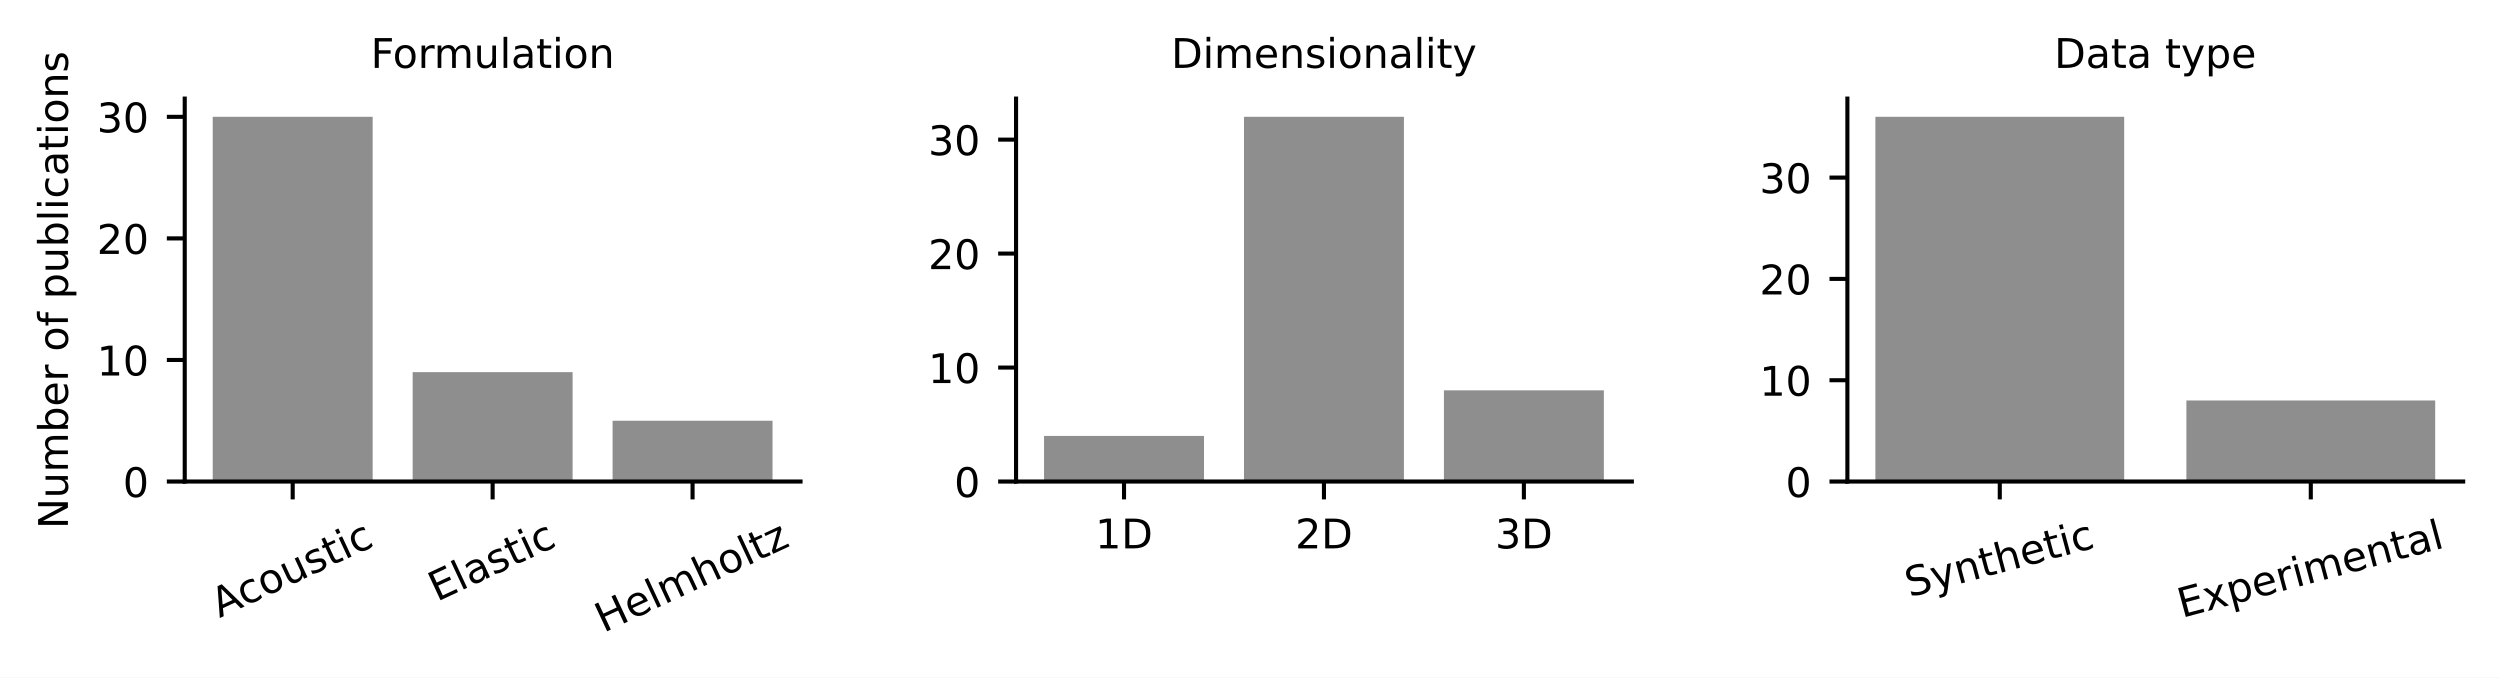
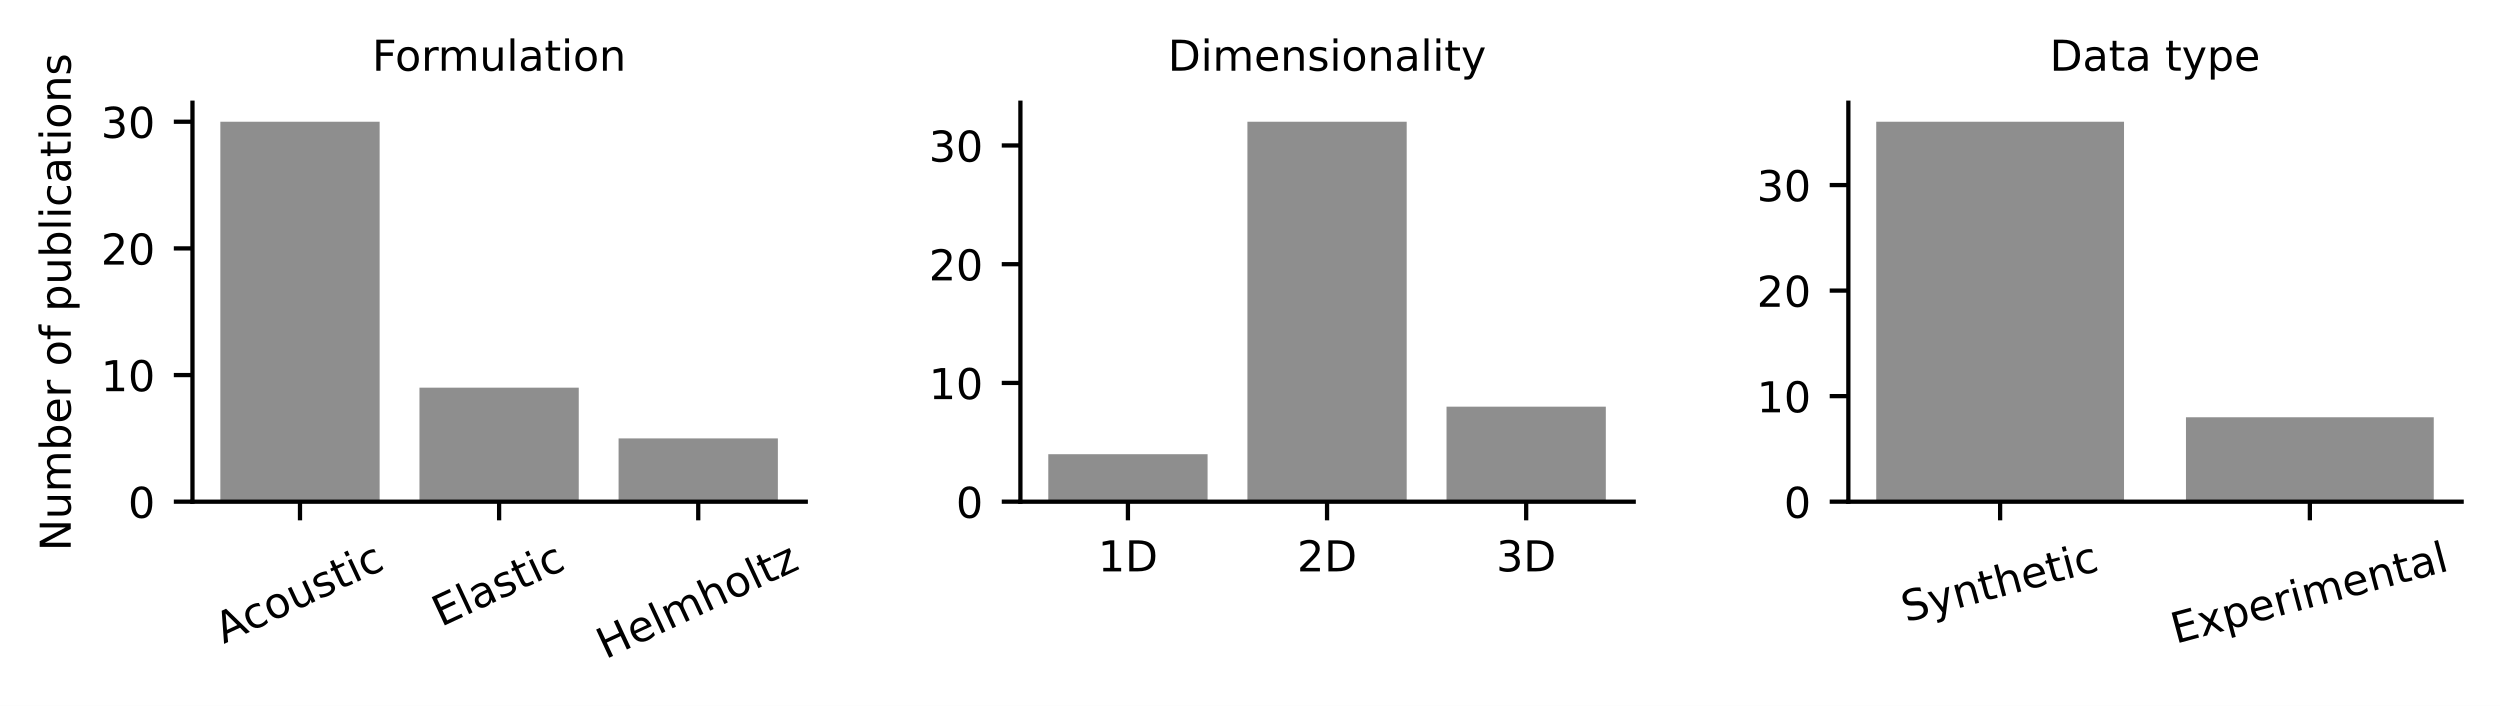
- <svg xmlns="http://www.w3.org/2000/svg" xmlns:xlink="http://www.w3.org/1999/xlink" width="488.858pt" height="132.482pt" viewBox="0 0 488.858 132.482" version="1.1">
+ <svg xmlns="http://www.w3.org/2000/svg" xmlns:xlink="http://www.w3.org/1999/xlink" width="469.202pt" height="132.482pt" viewBox="0 0 469.202 132.482" version="1.1">
  <defs>
    <style type="text/css">*{stroke-linejoin: round; stroke-linecap: butt}</style>
  </defs>
  <g id="figure_1">
    <g id="patch_1">
-       <path d="M 0 132.482  L 488.858 132.482  L 488.858 0  L 0 0  z " style="fill: #ffffff" />
+       <path d="M 0 132.482  L 469.202 132.482  L 469.202 0  L 0 0  z " style="fill: #ffffff" />
    </g>
    <g id="axes_1">
      <g id="patch_2">
-         <path d="M 36.123 94.159  L 156.538 94.159  L 156.538 19.279  L 36.123 19.279  z " style="fill: #ffffff" />
+         <path d="M 36.123 94.159  L 151.225 94.159  L 151.225 19.279  L 36.123 19.279  z " style="fill: #ffffff" />
      </g>
      <g id="patch_3">
-         <path d="M 41.596 94.159  L 72.873 94.159  L 72.873 22.844  L 41.596 22.844  z " clip-path="url(#p3bece9c540)" style="fill: #8e8e8e" />
+         <path d="M 41.354 94.159  L 71.251 94.159  L 71.251 22.844  L 41.354 22.844  z " clip-path="url(#p455be07677)" style="fill: #8e8e8e" />
      </g>
      <g id="patch_4">
-         <path d="M 80.692 94.159  L 111.968 94.159  L 111.968 72.764  L 80.692 72.764  z " clip-path="url(#p3bece9c540)" style="fill: #8e8e8e" />
+         <path d="M 78.725 94.159  L 108.622 94.159  L 108.622 72.764  L 78.725 72.764  z " clip-path="url(#p455be07677)" style="fill: #8e8e8e" />
      </g>
      <g id="patch_5">
-         <path d="M 119.788 94.159  L 151.064 94.159  L 151.064 82.273  L 119.788 82.273  z " clip-path="url(#p3bece9c540)" style="fill: #8e8e8e" />
+         <path d="M 116.096 94.159  L 145.993 94.159  L 145.993 82.273  L 116.096 82.273  z " clip-path="url(#p455be07677)" style="fill: #8e8e8e" />
      </g>
      <g id="matplotlib.axis_1">
        <g id="xtick_1">
          <g id="line2d_1">
            <defs>
-               <path id="m750fb7ee2b" d="M 0 0  L 0 3.5  " style="stroke: #000000; stroke-width: 0.8" />
+               <path id="m1d576b4699" d="M 0 0  L 0 3.5  " style="stroke: #000000; stroke-width: 0.8" />
            </defs>
            <g>
-               <use xlink:href="#m750fb7ee2b" x="57.234" y="94.159" style="stroke: #000000; stroke-width: 0.8" />
+               <use xlink:href="#m1d576b4699" x="56.303" y="94.159" style="stroke: #000000; stroke-width: 0.8" />
            </g>
          </g>
          <g id="text_1">
-             <g transform="translate(42.93157 120.8769) rotate(-25) scale(0.08 -0.08)">
+             <g transform="translate(42.00017 120.8769) rotate(-25) scale(0.08 -0.08)">
              <defs>
                <path id="DejaVuSans-41" d="M 2188 4044  L 1331 1722  L 3047 1722  L 2188 4044  z M 1831 4666  L 2547 4666  L 4325 0  L 3669 0  L 3244 1197  L 1141 1197  L 716 0  L 50 0  L 1831 4666  z " transform="scale(0.015625)" />
                <path id="DejaVuSans-63" d="M 3122 3366  L 3122 2828  Q 2878 2963 2633 3030  Q 2388 3097 2138 3097  Q 1578 3097 1268 2742  Q 959 2388 959 1747  Q 959 1106 1268 751  Q 1578 397 2138 397  Q 2388 397 2633 464  Q 2878 531 3122 666  L 3122 134  Q 2881 22 2623 -34  Q 2366 -91 2075 -91  Q 1284 -91 818 406  Q 353 903 353 1747  Q 353 2603 823 3093  Q 1294 3584 2113 3584  Q 2378 3584 2631 3529  Q 2884 3475 3122 3366  z " transform="scale(0.015625)" />
                <path id="DejaVuSans-6f" d="M 1959 3097  Q 1497 3097 1228 2736  Q 959 2375 959 1747  Q 959 1119 1226 758  Q 1494 397 1959 397  Q 2419 397 2687 759  Q 2956 1122 2956 1747  Q 2956 2369 2687 2733  Q 2419 3097 1959 3097  z M 1959 3584  Q 2709 3584 3137 3096  Q 3566 2609 3566 1747  Q 3566 888 3137 398  Q 2709 -91 1959 -91  Q 1206 -91 779 398  Q 353 888 353 1747  Q 353 2609 779 3096  Q 1206 3584 1959 3584  z " transform="scale(0.015625)" />
                <path id="DejaVuSans-75" d="M 544 1381  L 544 3500  L 1119 3500  L 1119 1403  Q 1119 906 1312 657  Q 1506 409 1894 409  Q 2359 409 2629 706  Q 2900 1003 2900 1516  L 2900 3500  L 3475 3500  L 3475 0  L 2900 0  L 2900 538  Q 2691 219 2414 64  Q 2138 -91 1772 -91  Q 1169 -91 856 284  Q 544 659 544 1381  z M 1991 3584  L 1991 3584  z " transform="scale(0.015625)" />
                <path id="DejaVuSans-73" d="M 2834 3397  L 2834 2853  Q 2591 2978 2328 3040  Q 2066 3103 1784 3103  Q 1356 3103 1142 2972  Q 928 2841 928 2578  Q 928 2378 1081 2264  Q 1234 2150 1697 2047  L 1894 2003  Q 2506 1872 2764 1633  Q 3022 1394 3022 966  Q 3022 478 2636 193  Q 2250 -91 1575 -91  Q 1294 -91 989 -36  Q 684 19 347 128  L 347 722  Q 666 556 975 473  Q 1284 391 1588 391  Q 1994 391 2212 530  Q 2431 669 2431 922  Q 2431 1156 2273 1281  Q 2116 1406 1581 1522  L 1381 1569  Q 847 1681 609 1914  Q 372 2147 372 2553  Q 372 3047 722 3315  Q 1072 3584 1716 3584  Q 2034 3584 2315 3537  Q 2597 3491 2834 3397  z " transform="scale(0.015625)" />
                <path id="DejaVuSans-74" d="M 1172 4494  L 1172 3500  L 2356 3500  L 2356 3053  L 1172 3053  L 1172 1153  Q 1172 725 1289 603  Q 1406 481 1766 481  L 2356 481  L 2356 0  L 1766 0  Q 1100 0 847 248  Q 594 497 594 1153  L 594 3053  L 172 3053  L 172 3500  L 594 3500  L 594 4494  L 1172 4494  z " transform="scale(0.015625)" />
                <path id="DejaVuSans-69" d="M 603 3500  L 1178 3500  L 1178 0  L 603 0  L 603 3500  z M 603 4863  L 1178 4863  L 1178 4134  L 603 4134  L 603 4863  z " transform="scale(0.015625)" />
              </defs>
              <use xlink:href="#DejaVuSans-41" />
              <use xlink:href="#DejaVuSans-63" x="66.658" />
              <use xlink:href="#DejaVuSans-6f" x="121.639" />
              <use xlink:href="#DejaVuSans-75" x="182.82" />
              <use xlink:href="#DejaVuSans-73" x="246.199" />
              <use xlink:href="#DejaVuSans-74" x="298.299" />
              <use xlink:href="#DejaVuSans-69" x="337.508" />
              <use xlink:href="#DejaVuSans-63" x="365.291" />
            </g>
          </g>
        </g>
        <g id="xtick_2">
          <g id="line2d_2">
            <g>
-               <use xlink:href="#m750fb7ee2b" x="96.33" y="94.159" style="stroke: #000000; stroke-width: 0.8" />
+               <use xlink:href="#m1d576b4699" x="93.674" y="94.159" style="stroke: #000000; stroke-width: 0.8" />
            </g>
          </g>
          <g id="text_2">
-             <g transform="translate(85.43341 117.7004) rotate(-25) scale(0.08 -0.08)">
+             <g transform="translate(82.7772 117.7004) rotate(-25) scale(0.08 -0.08)">
              <defs>
                <path id="DejaVuSans-45" d="M 628 4666  L 3578 4666  L 3578 4134  L 1259 4134  L 1259 2753  L 3481 2753  L 3481 2222  L 1259 2222  L 1259 531  L 3634 531  L 3634 0  L 628 0  L 628 4666  z " transform="scale(0.015625)" />
                <path id="DejaVuSans-6c" d="M 603 4863  L 1178 4863  L 1178 0  L 603 0  L 603 4863  z " transform="scale(0.015625)" />
                <path id="DejaVuSans-61" d="M 2194 1759  Q 1497 1759 1228 1600  Q 959 1441 959 1056  Q 959 750 1161 570  Q 1363 391 1709 391  Q 2188 391 2477 730  Q 2766 1069 2766 1631  L 2766 1759  L 2194 1759  z M 3341 1997  L 3341 0  L 2766 0  L 2766 531  Q 2569 213 2275 61  Q 1981 -91 1556 -91  Q 1019 -91 701 211  Q 384 513 384 1019  Q 384 1609 779 1909  Q 1175 2209 1959 2209  L 2766 2209  L 2766 2266  Q 2766 2663 2505 2880  Q 2244 3097 1772 3097  Q 1472 3097 1187 3025  Q 903 2953 641 2809  L 641 3341  Q 956 3463 1253 3523  Q 1550 3584 1831 3584  Q 2591 3584 2966 3190  Q 3341 2797 3341 1997  z " transform="scale(0.015625)" />
              </defs>
              <use xlink:href="#DejaVuSans-45" />
              <use xlink:href="#DejaVuSans-6c" x="63.184" />
              <use xlink:href="#DejaVuSans-61" x="90.967" />
              <use xlink:href="#DejaVuSans-73" x="152.246" />
              <use xlink:href="#DejaVuSans-74" x="204.346" />
              <use xlink:href="#DejaVuSans-69" x="243.555" />
              <use xlink:href="#DejaVuSans-63" x="271.338" />
            </g>
          </g>
        </g>
        <g id="xtick_3">
          <g id="line2d_3">
            <g>
-               <use xlink:href="#m750fb7ee2b" x="135.426" y="94.159" style="stroke: #000000; stroke-width: 0.8" />
+               <use xlink:href="#m1d576b4699" x="131.045" y="94.159" style="stroke: #000000; stroke-width: 0.8" />
            </g>
          </g>
          <g id="text_3">
-             <g transform="translate(118.0169 123.774) rotate(-25) scale(0.08 -0.08)">
+             <g transform="translate(113.6358 123.774) rotate(-25) scale(0.08 -0.08)">
              <defs>
                <path id="DejaVuSans-48" d="M 628 4666  L 1259 4666  L 1259 2753  L 3553 2753  L 3553 4666  L 4184 4666  L 4184 0  L 3553 0  L 3553 2222  L 1259 2222  L 1259 0  L 628 0  L 628 4666  z " transform="scale(0.015625)" />
                <path id="DejaVuSans-65" d="M 3597 1894  L 3597 1613  L 953 1613  Q 991 1019 1311 708  Q 1631 397 2203 397  Q 2534 397 2845 478  Q 3156 559 3463 722  L 3463 178  Q 3153 47 2828 -22  Q 2503 -91 2169 -91  Q 1331 -91 842 396  Q 353 884 353 1716  Q 353 2575 817 3079  Q 1281 3584 2069 3584  Q 2775 3584 3186 3129  Q 3597 2675 3597 1894  z M 3022 2063  Q 3016 2534 2758 2815  Q 2500 3097 2075 3097  Q 1594 3097 1305 2825  Q 1016 2553 972 2059  L 3022 2063  z " transform="scale(0.015625)" />
                <path id="DejaVuSans-6d" d="M 3328 2828  Q 3544 3216 3844 3400  Q 4144 3584 4550 3584  Q 5097 3584 5394 3201  Q 5691 2819 5691 2113  L 5691 0  L 5113 0  L 5113 2094  Q 5113 2597 4934 2840  Q 4756 3084 4391 3084  Q 3944 3084 3684 2787  Q 3425 2491 3425 1978  L 3425 0  L 2847 0  L 2847 2094  Q 2847 2600 2669 2842  Q 2491 3084 2119 3084  Q 1678 3084 1418 2786  Q 1159 2488 1159 1978  L 1159 0  L 581 0  L 581 3500  L 1159 3500  L 1159 2956  Q 1356 3278 1631 3431  Q 1906 3584 2284 3584  Q 2666 3584 2933 3390  Q 3200 3197 3328 2828  z " transform="scale(0.015625)" />
                <path id="DejaVuSans-68" d="M 3513 2113  L 3513 0  L 2938 0  L 2938 2094  Q 2938 2591 2744 2837  Q 2550 3084 2163 3084  Q 1697 3084 1428 2787  Q 1159 2491 1159 1978  L 1159 0  L 581 0  L 581 4863  L 1159 4863  L 1159 2956  Q 1366 3272 1645 3428  Q 1925 3584 2291 3584  Q 2894 3584 3203 3211  Q 3513 2838 3513 2113  z " transform="scale(0.015625)" />
                <path id="DejaVuSans-7a" d="M 353 3500  L 3084 3500  L 3084 2975  L 922 459  L 3084 459  L 3084 0  L 275 0  L 275 525  L 2438 3041  L 353 3041  L 353 3500  z " transform="scale(0.015625)" />
              </defs>
              <use xlink:href="#DejaVuSans-48" />
              <use xlink:href="#DejaVuSans-65" x="75.195" />
              <use xlink:href="#DejaVuSans-6c" x="136.719" />
              <use xlink:href="#DejaVuSans-6d" x="164.502" />
              <use xlink:href="#DejaVuSans-68" x="261.914" />
              <use xlink:href="#DejaVuSans-6f" x="325.293" />
              <use xlink:href="#DejaVuSans-6c" x="386.475" />
              <use xlink:href="#DejaVuSans-74" x="414.258" />
              <use xlink:href="#DejaVuSans-7a" x="453.467" />
            </g>
          </g>
        </g>
      </g>
      <g id="matplotlib.axis_2">
        <g id="ytick_1">
          <g id="line2d_4">
            <defs>
-               <path id="mb60a0bfc5b" d="M 0 0  L -3.5 0  " style="stroke: #000000; stroke-width: 0.8" />
+               <path id="me6548dfc8f" d="M 0 0  L -3.5 0  " style="stroke: #000000; stroke-width: 0.8" />
            </defs>
            <g>
-               <use xlink:href="#mb60a0bfc5b" x="36.123" y="94.159" style="stroke: #000000; stroke-width: 0.8" />
+               <use xlink:href="#me6548dfc8f" x="36.123" y="94.159" style="stroke: #000000; stroke-width: 0.8" />
            </g>
          </g>
          <g id="text_4">
            <g transform="translate(24.0325 97.19813) scale(0.08 -0.08)">
              <defs>
                <path id="DejaVuSans-30" d="M 2034 4250  Q 1547 4250 1301 3770  Q 1056 3291 1056 2328  Q 1056 1369 1301 889  Q 1547 409 2034 409  Q 2525 409 2770 889  Q 3016 1369 3016 2328  Q 3016 3291 2770 3770  Q 2525 4250 2034 4250  z M 2034 4750  Q 2819 4750 3233 4129  Q 3647 3509 3647 2328  Q 3647 1150 3233 529  Q 2819 -91 2034 -91  Q 1250 -91 836 529  Q 422 1150 422 2328  Q 422 3509 836 4129  Q 1250 4750 2034 4750  z " transform="scale(0.015625)" />
              </defs>
              <use xlink:href="#DejaVuSans-30" />
            </g>
          </g>
        </g>
        <g id="ytick_2">
          <g id="line2d_5">
            <g>
-               <use xlink:href="#mb60a0bfc5b" x="36.123" y="70.387" style="stroke: #000000; stroke-width: 0.8" />
+               <use xlink:href="#me6548dfc8f" x="36.123" y="70.387" style="stroke: #000000; stroke-width: 0.8" />
            </g>
          </g>
          <g id="text_5">
            <g transform="translate(18.9425 73.4267) scale(0.08 -0.08)">
              <defs>
                <path id="DejaVuSans-31" d="M 794 531  L 1825 531  L 1825 4091  L 703 3866  L 703 4441  L 1819 4666  L 2450 4666  L 2450 531  L 3481 531  L 3481 0  L 794 0  L 794 531  z " transform="scale(0.015625)" />
              </defs>
              <use xlink:href="#DejaVuSans-31" />
              <use xlink:href="#DejaVuSans-30" x="63.623" />
            </g>
          </g>
        </g>
        <g id="ytick_3">
          <g id="line2d_6">
            <g>
-               <use xlink:href="#mb60a0bfc5b" x="36.123" y="46.616" style="stroke: #000000; stroke-width: 0.8" />
+               <use xlink:href="#me6548dfc8f" x="36.123" y="46.616" style="stroke: #000000; stroke-width: 0.8" />
            </g>
          </g>
          <g id="text_6">
            <g transform="translate(18.9425 49.65527) scale(0.08 -0.08)">
              <defs>
                <path id="DejaVuSans-32" d="M 1228 531  L 3431 531  L 3431 0  L 469 0  L 469 531  Q 828 903 1448 1529  Q 2069 2156 2228 2338  Q 2531 2678 2651 2914  Q 2772 3150 2772 3378  Q 2772 3750 2511 3984  Q 2250 4219 1831 4219  Q 1534 4219 1204 4116  Q 875 4013 500 3803  L 500 4441  Q 881 4594 1212 4672  Q 1544 4750 1819 4750  Q 2544 4750 2975 4387  Q 3406 4025 3406 3419  Q 3406 3131 3298 2873  Q 3191 2616 2906 2266  Q 2828 2175 2409 1742  Q 1991 1309 1228 531  z " transform="scale(0.015625)" />
              </defs>
              <use xlink:href="#DejaVuSans-32" />
              <use xlink:href="#DejaVuSans-30" x="63.623" />
            </g>
          </g>
        </g>
        <g id="ytick_4">
          <g id="line2d_7">
            <g>
-               <use xlink:href="#mb60a0bfc5b" x="36.123" y="22.844" style="stroke: #000000; stroke-width: 0.8" />
+               <use xlink:href="#me6548dfc8f" x="36.123" y="22.844" style="stroke: #000000; stroke-width: 0.8" />
            </g>
          </g>
          <g id="text_7">
            <g transform="translate(18.9425 25.88384) scale(0.08 -0.08)">
              <defs>
                <path id="DejaVuSans-33" d="M 2597 2516  Q 3050 2419 3304 2112  Q 3559 1806 3559 1356  Q 3559 666 3084 287  Q 2609 -91 1734 -91  Q 1441 -91 1130 -33  Q 819 25 488 141  L 488 750  Q 750 597 1062 519  Q 1375 441 1716 441  Q 2309 441 2620 675  Q 2931 909 2931 1356  Q 2931 1769 2642 2001  Q 2353 2234 1838 2234  L 1294 2234  L 1294 2753  L 1863 2753  Q 2328 2753 2575 2939  Q 2822 3125 2822 3475  Q 2822 3834 2567 4026  Q 2313 4219 1838 4219  Q 1578 4219 1281 4162  Q 984 4106 628 3988  L 628 4550  Q 988 4650 1302 4700  Q 1616 4750 1894 4750  Q 2613 4750 3031 4423  Q 3450 4097 3450 3541  Q 3450 3153 3228 2886  Q 3006 2619 2597 2516  z " transform="scale(0.015625)" />
              </defs>
              <use xlink:href="#DejaVuSans-33" />
              <use xlink:href="#DejaVuSans-30" x="63.623" />
            </g>
          </g>
        </g>
        <g id="text_8">
          <g transform="translate(13.27875 103.4181) rotate(-90) scale(0.08 -0.08)">
            <defs>
              <path id="DejaVuSans-4e" d="M 628 4666  L 1478 4666  L 3547 763  L 3547 4666  L 4159 4666  L 4159 0  L 3309 0  L 1241 3903  L 1241 0  L 628 0  L 628 4666  z " transform="scale(0.015625)" />
              <path id="DejaVuSans-62" d="M 3116 1747  Q 3116 2381 2855 2742  Q 2594 3103 2138 3103  Q 1681 3103 1420 2742  Q 1159 2381 1159 1747  Q 1159 1113 1420 752  Q 1681 391 2138 391  Q 2594 391 2855 752  Q 3116 1113 3116 1747  z M 1159 2969  Q 1341 3281 1617 3432  Q 1894 3584 2278 3584  Q 2916 3584 3314 3078  Q 3713 2572 3713 1747  Q 3713 922 3314 415  Q 2916 -91 2278 -91  Q 1894 -91 1617 61  Q 1341 213 1159 525  L 1159 0  L 581 0  L 581 4863  L 1159 4863  L 1159 2969  z " transform="scale(0.015625)" />
              <path id="DejaVuSans-72" d="M 2631 2963  Q 2534 3019 2420 3045  Q 2306 3072 2169 3072  Q 1681 3072 1420 2755  Q 1159 2438 1159 1844  L 1159 0  L 581 0  L 581 3500  L 1159 3500  L 1159 2956  Q 1341 3275 1631 3429  Q 1922 3584 2338 3584  Q 2397 3584 2469 3576  Q 2541 3569 2628 3553  L 2631 2963  z " transform="scale(0.015625)" />
              <path id="DejaVuSans-20" transform="scale(0.015625)" />
              <path id="DejaVuSans-66" d="M 2375 4863  L 2375 4384  L 1825 4384  Q 1516 4384 1395 4259  Q 1275 4134 1275 3809  L 1275 3500  L 2222 3500  L 2222 3053  L 1275 3053  L 1275 0  L 697 0  L 697 3053  L 147 3053  L 147 3500  L 697 3500  L 697 3744  Q 697 4328 969 4595  Q 1241 4863 1831 4863  L 2375 4863  z " transform="scale(0.015625)" />
              <path id="DejaVuSans-70" d="M 1159 525  L 1159 -1331  L 581 -1331  L 581 3500  L 1159 3500  L 1159 2969  Q 1341 3281 1617 3432  Q 1894 3584 2278 3584  Q 2916 3584 3314 3078  Q 3713 2572 3713 1747  Q 3713 922 3314 415  Q 2916 -91 2278 -91  Q 1894 -91 1617 61  Q 1341 213 1159 525  z M 3116 1747  Q 3116 2381 2855 2742  Q 2594 3103 2138 3103  Q 1681 3103 1420 2742  Q 1159 2381 1159 1747  Q 1159 1113 1420 752  Q 1681 391 2138 391  Q 2594 391 2855 752  Q 3116 1113 3116 1747  z " transform="scale(0.015625)" />
              <path id="DejaVuSans-6e" d="M 3513 2113  L 3513 0  L 2938 0  L 2938 2094  Q 2938 2591 2744 2837  Q 2550 3084 2163 3084  Q 1697 3084 1428 2787  Q 1159 2491 1159 1978  L 1159 0  L 581 0  L 581 3500  L 1159 3500  L 1159 2956  Q 1366 3272 1645 3428  Q 1925 3584 2291 3584  Q 2894 3584 3203 3211  Q 3513 2838 3513 2113  z " transform="scale(0.015625)" />
            </defs>
            <use xlink:href="#DejaVuSans-4e" />
            <use xlink:href="#DejaVuSans-75" x="74.805" />
            <use xlink:href="#DejaVuSans-6d" x="138.184" />
            <use xlink:href="#DejaVuSans-62" x="235.596" />
            <use xlink:href="#DejaVuSans-65" x="299.072" />
            <use xlink:href="#DejaVuSans-72" x="360.596" />
            <use xlink:href="#DejaVuSans-20" x="401.709" />
            <use xlink:href="#DejaVuSans-6f" x="433.496" />
            <use xlink:href="#DejaVuSans-66" x="494.678" />
            <use xlink:href="#DejaVuSans-20" x="529.883" />
            <use xlink:href="#DejaVuSans-70" x="561.67" />
            <use xlink:href="#DejaVuSans-75" x="625.146" />
            <use xlink:href="#DejaVuSans-62" x="688.525" />
            <use xlink:href="#DejaVuSans-6c" x="752.002" />
            <use xlink:href="#DejaVuSans-69" x="779.785" />
            <use xlink:href="#DejaVuSans-63" x="807.568" />
            <use xlink:href="#DejaVuSans-61" x="862.549" />
            <use xlink:href="#DejaVuSans-74" x="923.828" />
            <use xlink:href="#DejaVuSans-69" x="963.037" />
            <use xlink:href="#DejaVuSans-6f" x="990.82" />
            <use xlink:href="#DejaVuSans-6e" x="1052.002" />
            <use xlink:href="#DejaVuSans-73" x="1115.381" />
          </g>
        </g>
      </g>
      <g id="patch_6">
        <path d="M 36.123 94.159  L 36.123 19.279  " style="fill: none; stroke: #000000; stroke-width: 0.8; stroke-linejoin: miter; stroke-linecap: square" />
      </g>
      <g id="patch_7">
-         <path d="M 36.123 94.159  L 156.538 94.159  " style="fill: none; stroke: #000000; stroke-width: 0.8; stroke-linejoin: miter; stroke-linecap: square" />
+         <path d="M 36.123 94.159  L 151.225 94.159  " style="fill: none; stroke: #000000; stroke-width: 0.8; stroke-linejoin: miter; stroke-linecap: square" />
      </g>
      <g id="text_9">
-         <g transform="translate(72.49694 13.27875) scale(0.08 -0.08)">
+         <g transform="translate(69.84073 13.27875) scale(0.08 -0.08)">
          <defs>
            <path id="DejaVuSans-46" d="M 628 4666  L 3309 4666  L 3309 4134  L 1259 4134  L 1259 2759  L 3109 2759  L 3109 2228  L 1259 2228  L 1259 0  L 628 0  L 628 4666  z " transform="scale(0.015625)" />
          </defs>
          <use xlink:href="#DejaVuSans-46" />
          <use xlink:href="#DejaVuSans-6f" x="53.895" />
          <use xlink:href="#DejaVuSans-72" x="115.076" />
          <use xlink:href="#DejaVuSans-6d" x="154.439" />
          <use xlink:href="#DejaVuSans-75" x="251.852" />
          <use xlink:href="#DejaVuSans-6c" x="315.23" />
          <use xlink:href="#DejaVuSans-61" x="343.014" />
          <use xlink:href="#DejaVuSans-74" x="404.293" />
          <use xlink:href="#DejaVuSans-69" x="443.502" />
          <use xlink:href="#DejaVuSans-6f" x="471.285" />
          <use xlink:href="#DejaVuSans-6e" x="532.467" />
        </g>
      </g>
    </g>
    <g id="axes_2">
      <g id="patch_8">
-         <path d="M 198.683 94.159  L 319.098 94.159  L 319.098 19.279  L 198.683 19.279  z " style="fill: #ffffff" />
+         <path d="M 191.511 94.159  L 306.614 94.159  L 306.614 19.279  L 191.511 19.279  z " style="fill: #ffffff" />
      </g>
      <g id="patch_9">
-         <path d="M 204.156 94.159  L 235.433 94.159  L 235.433 85.244  L 204.156 85.244  z " clip-path="url(#p7ec5322456)" style="fill: #8e8e8e" />
+         <path d="M 196.743 94.159  L 226.64 94.159  L 226.64 85.244  L 196.743 85.244  z " clip-path="url(#p6c945225c2)" style="fill: #8e8e8e" />
      </g>
      <g id="patch_10">
-         <path d="M 243.252 94.159  L 274.529 94.159  L 274.529 22.844  L 243.252 22.844  z " clip-path="url(#p7ec5322456)" style="fill: #8e8e8e" />
+         <path d="M 234.114 94.159  L 264.011 94.159  L 264.011 22.844  L 234.114 22.844  z " clip-path="url(#p6c945225c2)" style="fill: #8e8e8e" />
      </g>
      <g id="patch_11">
-         <path d="M 282.348 94.159  L 313.625 94.159  L 313.625 76.33  L 282.348 76.33  z " clip-path="url(#p7ec5322456)" style="fill: #8e8e8e" />
+         <path d="M 271.485 94.159  L 301.382 94.159  L 301.382 76.33  L 271.485 76.33  z " clip-path="url(#p6c945225c2)" style="fill: #8e8e8e" />
      </g>
      <g id="matplotlib.axis_3">
        <g id="xtick_4">
          <g id="line2d_8">
            <g>
-               <use xlink:href="#m750fb7ee2b" x="219.795" y="94.159" style="stroke: #000000; stroke-width: 0.8" />
+               <use xlink:href="#m1d576b4699" x="211.691" y="94.159" style="stroke: #000000; stroke-width: 0.8" />
            </g>
          </g>
          <g id="text_10">
-             <g transform="translate(214.1697 107.2375) scale(0.08 -0.08)">
+             <g transform="translate(206.0665 107.2375) scale(0.08 -0.08)">
              <defs>
                <path id="DejaVuSans-44" d="M 1259 4147  L 1259 519  L 2022 519  Q 2988 519 3436 956  Q 3884 1394 3884 2338  Q 3884 3275 3436 3711  Q 2988 4147 2022 4147  L 1259 4147  z M 628 4666  L 1925 4666  Q 3281 4666 3915 4102  Q 4550 3538 4550 2338  Q 4550 1131 3912 565  Q 3275 0 1925 0  L 628 0  L 628 4666  z " transform="scale(0.015625)" />
              </defs>
              <use xlink:href="#DejaVuSans-31" />
              <use xlink:href="#DejaVuSans-44" x="63.623" />
            </g>
          </g>
        </g>
        <g id="xtick_5">
          <g id="line2d_9">
            <g>
-               <use xlink:href="#m750fb7ee2b" x="258.89" y="94.159" style="stroke: #000000; stroke-width: 0.8" />
+               <use xlink:href="#m1d576b4699" x="249.062" y="94.159" style="stroke: #000000; stroke-width: 0.8" />
            </g>
          </g>
          <g id="text_11">
-             <g transform="translate(253.2655 107.2375) scale(0.08 -0.08)">
+             <g transform="translate(243.4375 107.2375) scale(0.08 -0.08)">
              <use xlink:href="#DejaVuSans-32" />
              <use xlink:href="#DejaVuSans-44" x="63.623" />
            </g>
          </g>
        </g>
        <g id="xtick_6">
          <g id="line2d_10">
            <g>
-               <use xlink:href="#m750fb7ee2b" x="297.986" y="94.159" style="stroke: #000000; stroke-width: 0.8" />
+               <use xlink:href="#m1d576b4699" x="286.434" y="94.159" style="stroke: #000000; stroke-width: 0.8" />
            </g>
          </g>
          <g id="text_12">
-             <g transform="translate(292.3613 107.2375) scale(0.08 -0.08)">
+             <g transform="translate(280.8085 107.2375) scale(0.08 -0.08)">
              <use xlink:href="#DejaVuSans-33" />
              <use xlink:href="#DejaVuSans-44" x="63.623" />
            </g>
          </g>
        </g>
      </g>
      <g id="matplotlib.axis_4">
        <g id="ytick_5">
          <g id="line2d_11">
            <g>
-               <use xlink:href="#mb60a0bfc5b" x="198.683" y="94.159" style="stroke: #000000; stroke-width: 0.8" />
+               <use xlink:href="#me6548dfc8f" x="191.511" y="94.159" style="stroke: #000000; stroke-width: 0.8" />
            </g>
          </g>
          <g id="text_13">
-             <g transform="translate(186.5929 97.19813) scale(0.08 -0.08)">
+             <g transform="translate(179.4211 97.19813) scale(0.08 -0.08)">
              <use xlink:href="#DejaVuSans-30" />
            </g>
          </g>
        </g>
        <g id="ytick_6">
          <g id="line2d_12">
            <g>
-               <use xlink:href="#mb60a0bfc5b" x="198.683" y="71.873" style="stroke: #000000; stroke-width: 0.8" />
+               <use xlink:href="#me6548dfc8f" x="191.511" y="71.873" style="stroke: #000000; stroke-width: 0.8" />
            </g>
          </g>
          <g id="text_14">
-             <g transform="translate(181.5029 74.91241) scale(0.08 -0.08)">
+             <g transform="translate(174.3311 74.91241) scale(0.08 -0.08)">
              <use xlink:href="#DejaVuSans-31" />
              <use xlink:href="#DejaVuSans-30" x="63.623" />
            </g>
          </g>
        </g>
        <g id="ytick_7">
          <g id="line2d_13">
            <g>
-               <use xlink:href="#mb60a0bfc5b" x="198.683" y="49.587" style="stroke: #000000; stroke-width: 0.8" />
+               <use xlink:href="#me6548dfc8f" x="191.511" y="49.587" style="stroke: #000000; stroke-width: 0.8" />
            </g>
          </g>
          <g id="text_15">
-             <g transform="translate(181.5029 52.6267) scale(0.08 -0.08)">
+             <g transform="translate(174.3311 52.6267) scale(0.08 -0.08)">
              <use xlink:href="#DejaVuSans-32" />
              <use xlink:href="#DejaVuSans-30" x="63.623" />
            </g>
          </g>
        </g>
        <g id="ytick_8">
          <g id="line2d_14">
            <g>
-               <use xlink:href="#mb60a0bfc5b" x="198.683" y="27.302" style="stroke: #000000; stroke-width: 0.8" />
+               <use xlink:href="#me6548dfc8f" x="191.511" y="27.302" style="stroke: #000000; stroke-width: 0.8" />
            </g>
          </g>
          <g id="text_16">
-             <g transform="translate(181.5029 30.34098) scale(0.08 -0.08)">
+             <g transform="translate(174.3311 30.34098) scale(0.08 -0.08)">
              <use xlink:href="#DejaVuSans-33" />
              <use xlink:href="#DejaVuSans-30" x="63.623" />
            </g>
          </g>
        </g>
      </g>
      <g id="patch_12">
-         <path d="M 198.683 94.159  L 198.683 19.279  " style="fill: none; stroke: #000000; stroke-width: 0.8; stroke-linejoin: miter; stroke-linecap: square" />
+         <path d="M 191.511 94.159  L 191.511 19.279  " style="fill: none; stroke: #000000; stroke-width: 0.8; stroke-linejoin: miter; stroke-linecap: square" />
      </g>
      <g id="patch_13">
-         <path d="M 198.683 94.159  L 319.098 94.159  " style="fill: none; stroke: #000000; stroke-width: 0.8; stroke-linejoin: miter; stroke-linecap: square" />
+         <path d="M 191.511 94.159  L 306.614 94.159  " style="fill: none; stroke: #000000; stroke-width: 0.8; stroke-linejoin: miter; stroke-linecap: square" />
      </g>
      <g id="text_17">
-         <g transform="translate(229.0199 13.27875) scale(0.08 -0.08)">
+         <g transform="translate(219.1919 13.27875) scale(0.08 -0.08)">
          <defs>
            <path id="DejaVuSans-79" d="M 2059 -325  Q 1816 -950 1584 -1140  Q 1353 -1331 966 -1331  L 506 -1331  L 506 -850  L 844 -850  Q 1081 -850 1212 -737  Q 1344 -625 1503 -206  L 1606 56  L 191 3500  L 800 3500  L 1894 763  L 2988 3500  L 3597 3500  L 2059 -325  z " transform="scale(0.015625)" />
          </defs>
          <use xlink:href="#DejaVuSans-44" />
          <use xlink:href="#DejaVuSans-69" x="77.002" />
          <use xlink:href="#DejaVuSans-6d" x="104.785" />
          <use xlink:href="#DejaVuSans-65" x="202.197" />
          <use xlink:href="#DejaVuSans-6e" x="263.721" />
          <use xlink:href="#DejaVuSans-73" x="327.1" />
          <use xlink:href="#DejaVuSans-69" x="379.199" />
          <use xlink:href="#DejaVuSans-6f" x="406.982" />
          <use xlink:href="#DejaVuSans-6e" x="468.164" />
          <use xlink:href="#DejaVuSans-61" x="531.543" />
          <use xlink:href="#DejaVuSans-6c" x="592.822" />
          <use xlink:href="#DejaVuSans-69" x="620.605" />
          <use xlink:href="#DejaVuSans-74" x="648.389" />
          <use xlink:href="#DejaVuSans-79" x="687.598" />
        </g>
      </g>
    </g>
    <g id="axes_3">
      <g id="patch_14">
-         <path d="M 361.243 94.159  L 481.659 94.159  L 481.659 19.279  L 361.243 19.279  z " style="fill: #ffffff" />
+         <path d="M 346.9 94.159  L 462.002 94.159  L 462.002 19.279  L 346.9 19.279  z " style="fill: #ffffff" />
      </g>
      <g id="patch_15">
-         <path d="M 366.717 94.159  L 415.369 94.159  L 415.369 22.844  L 366.717 22.844  z " clip-path="url(#pcd2bc58a5d)" style="fill: #8e8e8e" />
+         <path d="M 352.132 94.159  L 398.638 94.159  L 398.638 22.844  L 352.132 22.844  z " clip-path="url(#p4d72946d0f)" style="fill: #8e8e8e" />
      </g>
      <g id="patch_16">
-         <path d="M 427.533 94.159  L 476.185 94.159  L 476.185 78.311  L 427.533 78.311  z " clip-path="url(#pcd2bc58a5d)" style="fill: #8e8e8e" />
+         <path d="M 410.264 94.159  L 456.771 94.159  L 456.771 78.311  L 410.264 78.311  z " clip-path="url(#p4d72946d0f)" style="fill: #8e8e8e" />
      </g>
      <g id="matplotlib.axis_5">
        <g id="xtick_7">
          <g id="line2d_15">
            <g>
-               <use xlink:href="#m750fb7ee2b" x="391.043" y="94.159" style="stroke: #000000; stroke-width: 0.8" />
+               <use xlink:href="#m1d576b4699" x="375.385" y="94.159" style="stroke: #000000; stroke-width: 0.8" />
            </g>
          </g>
          <g id="text_18">
-             <g transform="translate(373.3729 116.806) rotate(-15) scale(0.08 -0.08)">
+             <g transform="translate(357.7146 116.806) rotate(-15) scale(0.08 -0.08)">
              <defs>
                <path id="DejaVuSans-53" d="M 3425 4513  L 3425 3897  Q 3066 4069 2747 4153  Q 2428 4238 2131 4238  Q 1616 4238 1336 4038  Q 1056 3838 1056 3469  Q 1056 3159 1242 3001  Q 1428 2844 1947 2747  L 2328 2669  Q 3034 2534 3370 2195  Q 3706 1856 3706 1288  Q 3706 609 3251 259  Q 2797 -91 1919 -91  Q 1588 -91 1214 -16  Q 841 59 441 206  L 441 856  Q 825 641 1194 531  Q 1563 422 1919 422  Q 2459 422 2753 634  Q 3047 847 3047 1241  Q 3047 1584 2836 1778  Q 2625 1972 2144 2069  L 1759 2144  Q 1053 2284 737 2584  Q 422 2884 422 3419  Q 422 4038 858 4394  Q 1294 4750 2059 4750  Q 2388 4750 2728 4690  Q 3069 4631 3425 4513  z " transform="scale(0.015625)" />
              </defs>
              <use xlink:href="#DejaVuSans-53" />
              <use xlink:href="#DejaVuSans-79" x="63.477" />
              <use xlink:href="#DejaVuSans-6e" x="122.656" />
              <use xlink:href="#DejaVuSans-74" x="186.035" />
              <use xlink:href="#DejaVuSans-68" x="225.244" />
              <use xlink:href="#DejaVuSans-65" x="288.623" />
              <use xlink:href="#DejaVuSans-74" x="350.146" />
              <use xlink:href="#DejaVuSans-69" x="389.355" />
              <use xlink:href="#DejaVuSans-63" x="417.139" />
            </g>
          </g>
        </g>
        <g id="xtick_8">
          <g id="line2d_16">
            <g>
-               <use xlink:href="#m750fb7ee2b" x="451.859" y="94.159" style="stroke: #000000; stroke-width: 0.8" />
+               <use xlink:href="#m1d576b4699" x="433.517" y="94.159" style="stroke: #000000; stroke-width: 0.8" />
            </g>
          </g>
          <g id="text_19">
-             <g transform="translate(426.6647 120.838) rotate(-15) scale(0.08 -0.08)">
+             <g transform="translate(408.3234 120.838) rotate(-15) scale(0.08 -0.08)">
              <defs>
                <path id="DejaVuSans-78" d="M 3513 3500  L 2247 1797  L 3578 0  L 2900 0  L 1881 1375  L 863 0  L 184 0  L 1544 1831  L 300 3500  L 978 3500  L 1906 2253  L 2834 3500  L 3513 3500  z " transform="scale(0.015625)" />
              </defs>
              <use xlink:href="#DejaVuSans-45" />
              <use xlink:href="#DejaVuSans-78" x="63.184" />
              <use xlink:href="#DejaVuSans-70" x="122.363" />
              <use xlink:href="#DejaVuSans-65" x="185.84" />
              <use xlink:href="#DejaVuSans-72" x="247.363" />
              <use xlink:href="#DejaVuSans-69" x="288.477" />
              <use xlink:href="#DejaVuSans-6d" x="316.26" />
              <use xlink:href="#DejaVuSans-65" x="413.672" />
              <use xlink:href="#DejaVuSans-6e" x="475.195" />
              <use xlink:href="#DejaVuSans-74" x="538.574" />
              <use xlink:href="#DejaVuSans-61" x="577.783" />
              <use xlink:href="#DejaVuSans-6c" x="639.062" />
            </g>
          </g>
        </g>
      </g>
      <g id="matplotlib.axis_6">
        <g id="ytick_9">
          <g id="line2d_17">
            <g>
-               <use xlink:href="#mb60a0bfc5b" x="361.243" y="94.159" style="stroke: #000000; stroke-width: 0.8" />
+               <use xlink:href="#me6548dfc8f" x="346.9" y="94.159" style="stroke: #000000; stroke-width: 0.8" />
            </g>
          </g>
          <g id="text_20">
-             <g transform="translate(349.1534 97.19813) scale(0.08 -0.08)">
+             <g transform="translate(334.8098 97.19813) scale(0.08 -0.08)">
              <use xlink:href="#DejaVuSans-30" />
            </g>
          </g>
        </g>
        <g id="ytick_10">
          <g id="line2d_18">
            <g>
-               <use xlink:href="#mb60a0bfc5b" x="361.243" y="74.349" style="stroke: #000000; stroke-width: 0.8" />
+               <use xlink:href="#me6548dfc8f" x="346.9" y="74.349" style="stroke: #000000; stroke-width: 0.8" />
            </g>
          </g>
          <g id="text_21">
-             <g transform="translate(344.0634 77.3886) scale(0.08 -0.08)">
+             <g transform="translate(329.7198 77.3886) scale(0.08 -0.08)">
              <use xlink:href="#DejaVuSans-31" />
              <use xlink:href="#DejaVuSans-30" x="63.623" />
            </g>
          </g>
        </g>
        <g id="ytick_11">
          <g id="line2d_19">
            <g>
-               <use xlink:href="#mb60a0bfc5b" x="361.243" y="54.54" style="stroke: #000000; stroke-width: 0.8" />
+               <use xlink:href="#me6548dfc8f" x="346.9" y="54.54" style="stroke: #000000; stroke-width: 0.8" />
            </g>
          </g>
          <g id="text_22">
-             <g transform="translate(344.0634 57.57908) scale(0.08 -0.08)">
+             <g transform="translate(329.7198 57.57908) scale(0.08 -0.08)">
              <use xlink:href="#DejaVuSans-32" />
              <use xlink:href="#DejaVuSans-30" x="63.623" />
            </g>
          </g>
        </g>
        <g id="ytick_12">
          <g id="line2d_20">
            <g>
-               <use xlink:href="#mb60a0bfc5b" x="361.243" y="34.73" style="stroke: #000000; stroke-width: 0.8" />
+               <use xlink:href="#me6548dfc8f" x="346.9" y="34.73" style="stroke: #000000; stroke-width: 0.8" />
            </g>
          </g>
          <g id="text_23">
-             <g transform="translate(344.0634 37.76955) scale(0.08 -0.08)">
+             <g transform="translate(329.7198 37.76955) scale(0.08 -0.08)">
              <use xlink:href="#DejaVuSans-33" />
              <use xlink:href="#DejaVuSans-30" x="63.623" />
            </g>
          </g>
        </g>
      </g>
      <g id="patch_17">
-         <path d="M 361.243 94.159  L 361.243 19.279  " style="fill: none; stroke: #000000; stroke-width: 0.8; stroke-linejoin: miter; stroke-linecap: square" />
+         <path d="M 346.9 94.159  L 346.9 19.279  " style="fill: none; stroke: #000000; stroke-width: 0.8; stroke-linejoin: miter; stroke-linecap: square" />
      </g>
      <g id="patch_18">
-         <path d="M 361.243 94.159  L 481.659 94.159  " style="fill: none; stroke: #000000; stroke-width: 0.8; stroke-linejoin: miter; stroke-linecap: square" />
+         <path d="M 346.9 94.159  L 462.002 94.159  " style="fill: none; stroke: #000000; stroke-width: 0.8; stroke-linejoin: miter; stroke-linecap: square" />
      </g>
      <g id="text_24">
-         <g transform="translate(401.6928 13.27875) scale(0.08 -0.08)">
+         <g transform="translate(384.693 13.27875) scale(0.08 -0.08)">
          <use xlink:href="#DejaVuSans-44" />
          <use xlink:href="#DejaVuSans-61" x="77.002" />
          <use xlink:href="#DejaVuSans-74" x="138.281" />
          <use xlink:href="#DejaVuSans-61" x="177.49" />
          <use xlink:href="#DejaVuSans-20" x="238.77" />
          <use xlink:href="#DejaVuSans-74" x="270.557" />
          <use xlink:href="#DejaVuSans-79" x="309.766" />
          <use xlink:href="#DejaVuSans-70" x="368.945" />
          <use xlink:href="#DejaVuSans-65" x="432.422" />
        </g>
      </g>
    </g>
  </g>
  <defs>
-     <clipPath id="p3bece9c540">
-       <rect x="36.123" y="19.279" width="120.415" height="74.88" />
+     <clipPath id="p455be07677">
+       <rect x="36.123" y="19.279" width="115.103" height="74.88" />
    </clipPath>
-     <clipPath id="p7ec5322456">
-       <rect x="198.683" y="19.279" width="120.415" height="74.88" />
+     <clipPath id="p6c945225c2">
+       <rect x="191.511" y="19.279" width="115.103" height="74.88" />
    </clipPath>
-     <clipPath id="pcd2bc58a5d">
-       <rect x="361.243" y="19.279" width="120.415" height="74.88" />
+     <clipPath id="p4d72946d0f">
+       <rect x="346.9" y="19.279" width="115.103" height="74.88" />
    </clipPath>
  </defs>
</svg>
